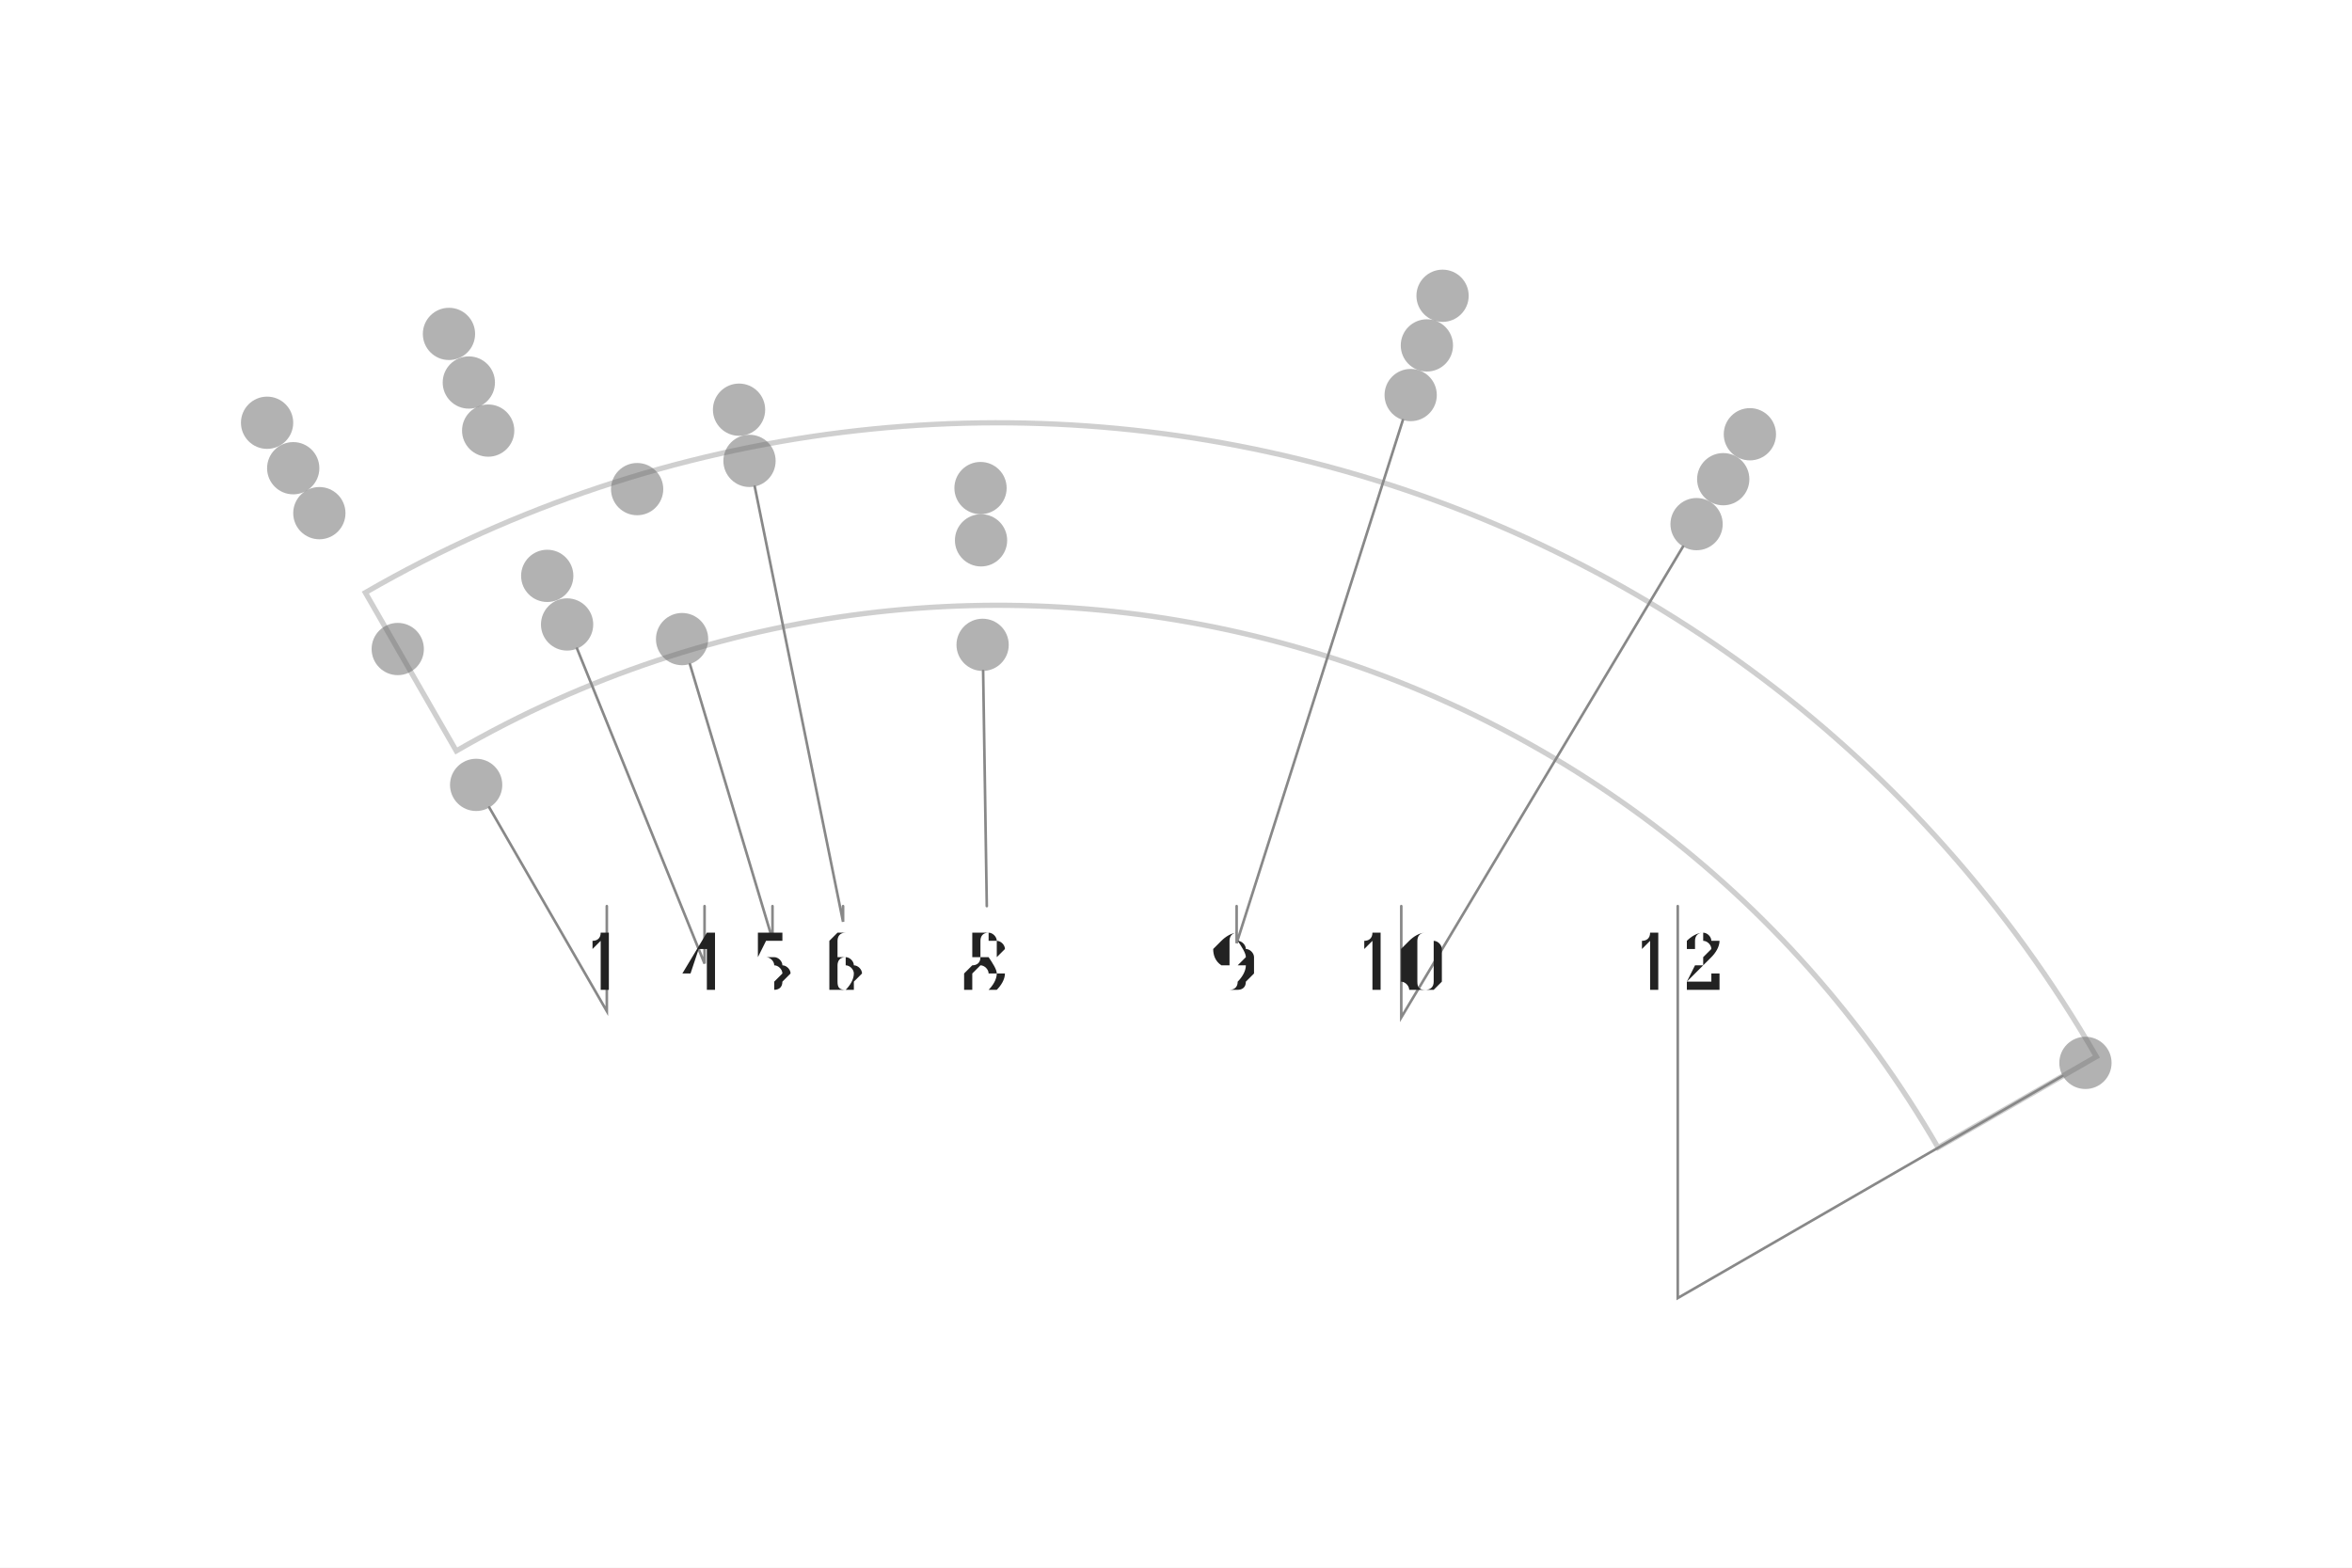
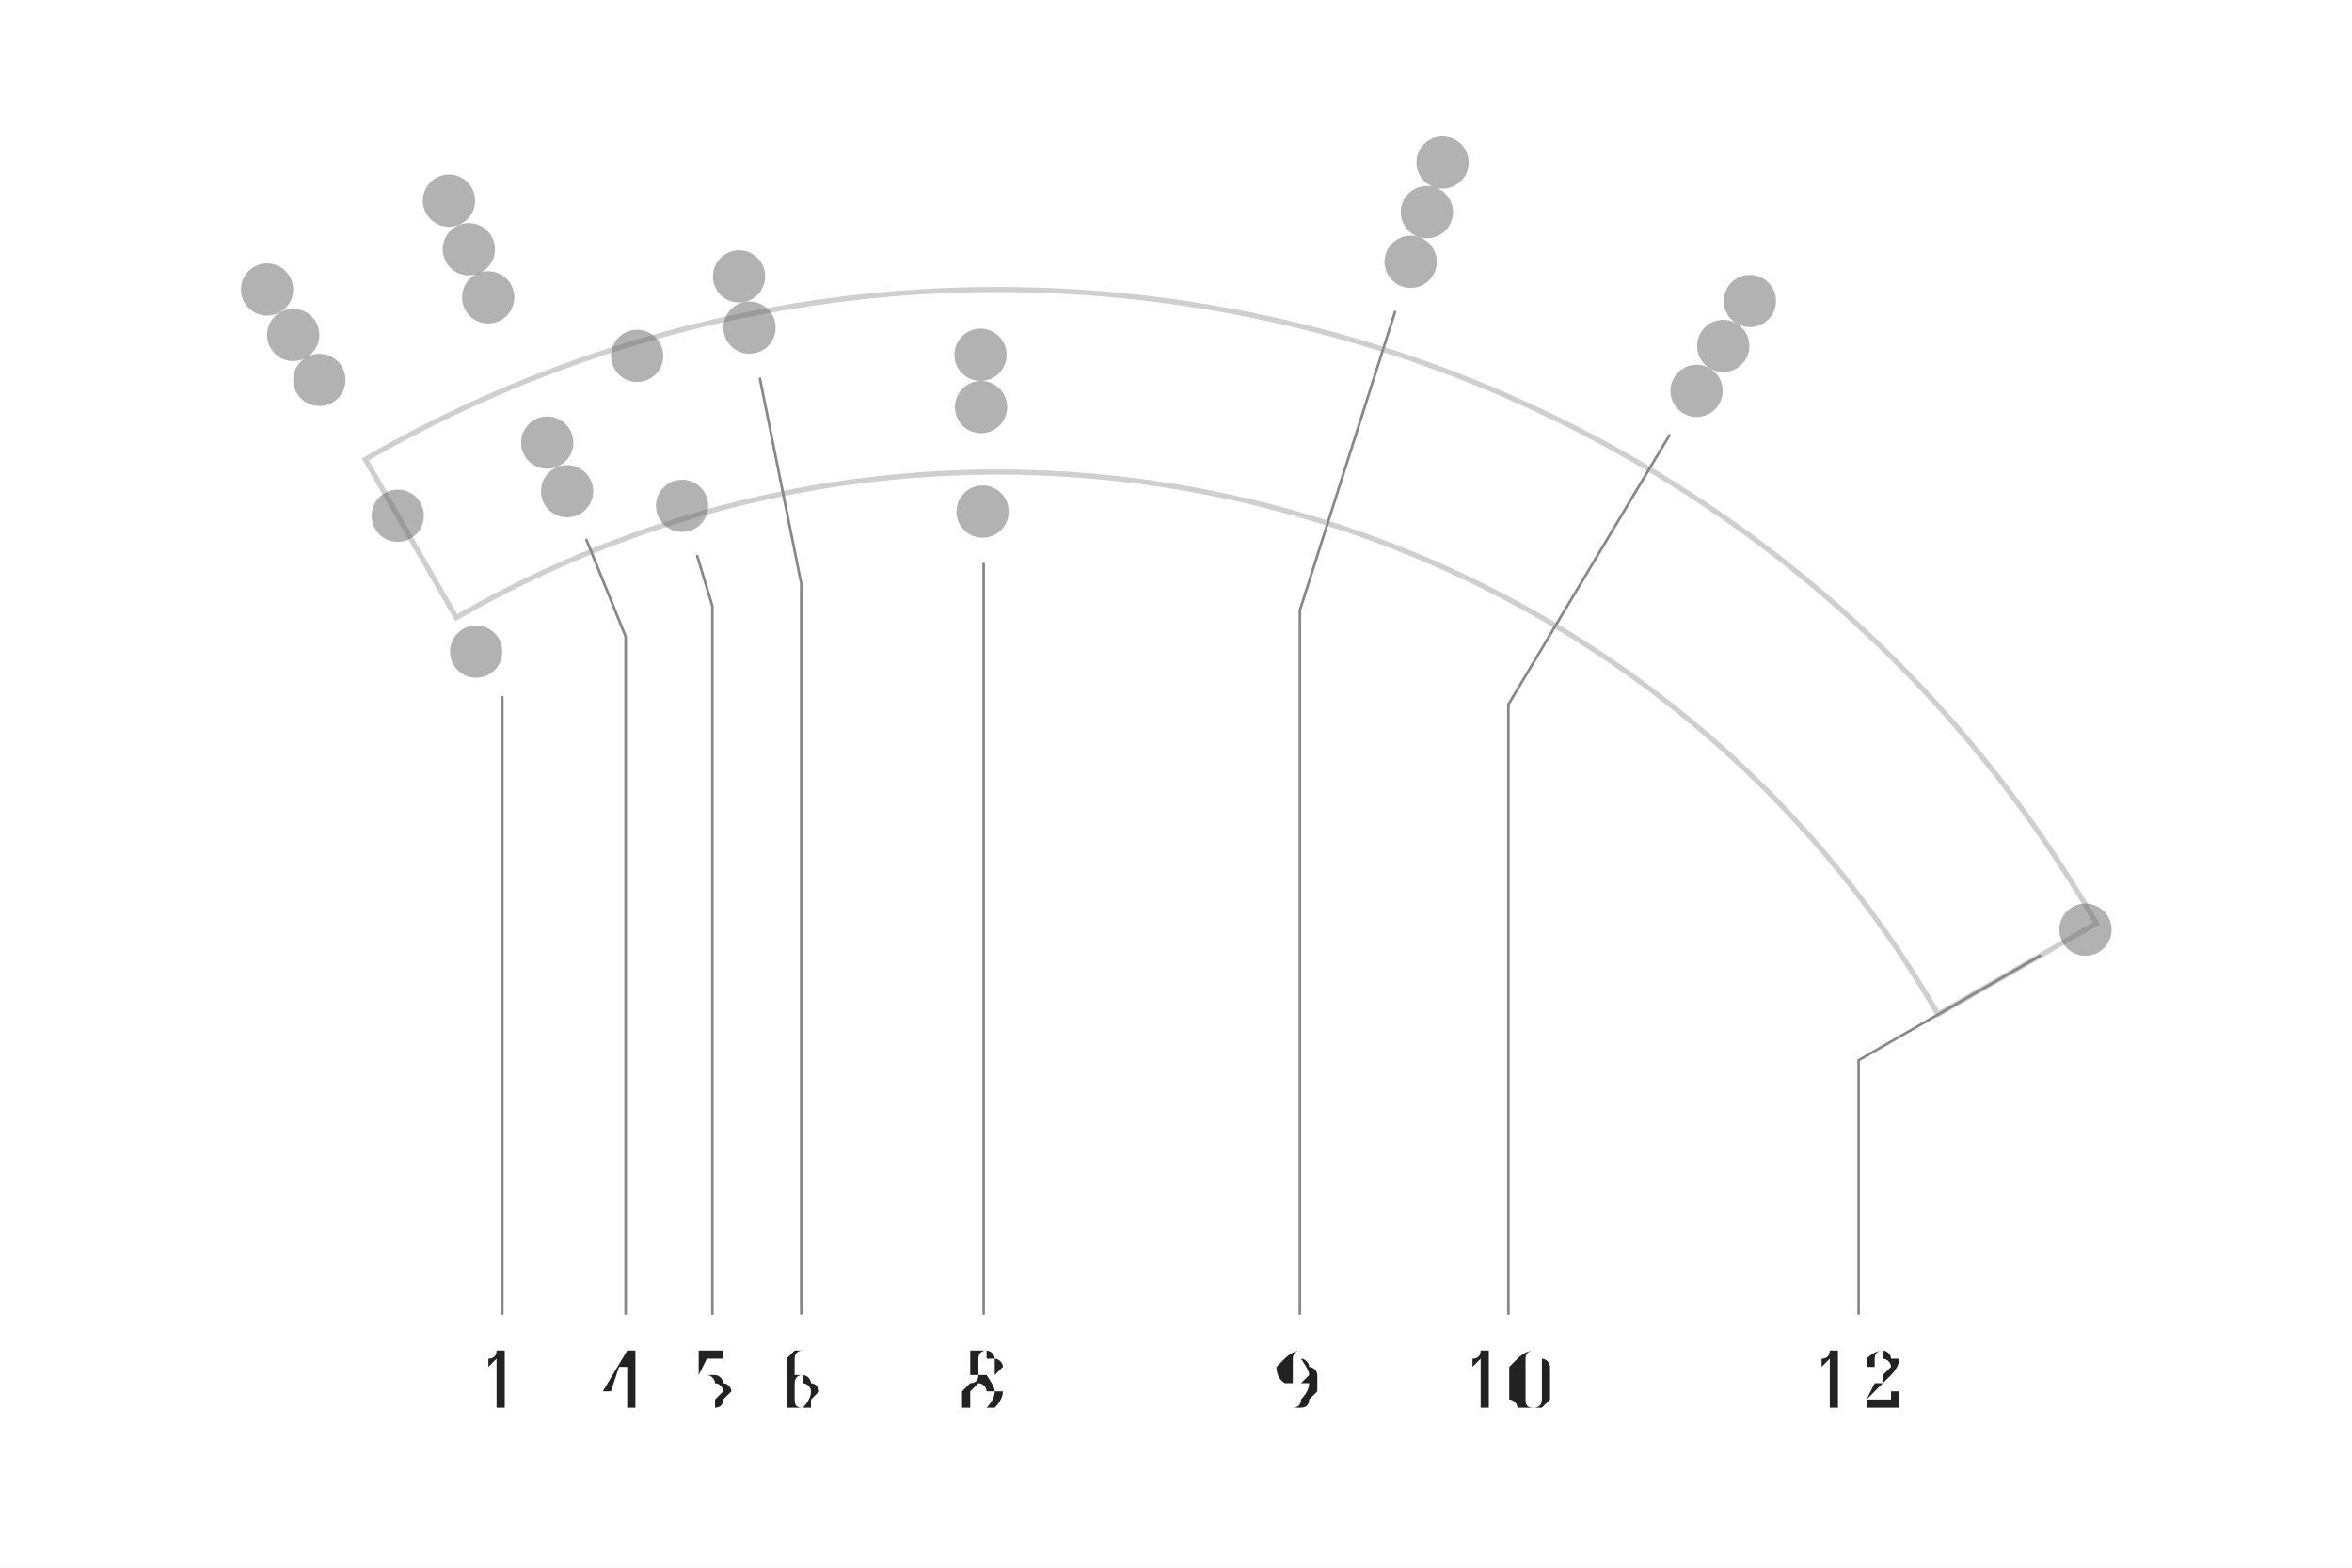
- <svg xmlns="http://www.w3.org/2000/svg" width="4.5in" height="3in" viewBox="-1.911 -3.234 4.5 3">
-   <rect x="-1.911" y="-3.234" width="4.5" height="3" fill="#ffffff" />
+ <svg xmlns="http://www.w3.org/2000/svg" width="4.5in" height="3in" viewBox="-1.911 -2.979 4.5 3">
+   <rect x="-1.911" y="-2.979" width="4.5" height="3" fill="#ffffff" />
  <path d="M -1.038 -1.797 A 2.075 2.075 0 0 1 1.797 -1.038 L 2.1 -1.212 A 2.425 2.425 0 0 0 -1.212 -2.1 Z" fill="none" stroke="#bbbbbb" stroke-width="0.01" stroke-linejoin="miter" stroke-linecap="butt" opacity="0.7" />
  <circle cx="-1.4" cy="-2.425" r="0.05" fill="#666666" stroke="none" opacity="0.5" />
  <circle cx="-1.052" cy="-2.595" r="0.05" fill="#666666" stroke="none" opacity="0.5" />
  <circle cx="0.849" cy="-2.668" r="0.05" fill="#666666" stroke="none" opacity="0.5" />
  <circle cx="1.437" cy="-2.403" r="0.05" fill="#666666" stroke="none" opacity="0.5" />
  <circle cx="-1.35" cy="-2.338" r="0.05" fill="#666666" stroke="none" opacity="0.5" />
  <circle cx="-1.014" cy="-2.502" r="0.05" fill="#666666" stroke="none" opacity="0.5" />
  <circle cx="0.819" cy="-2.573" r="0.05" fill="#666666" stroke="none" opacity="0.5" />
  <circle cx="1.386" cy="-2.317" r="0.05" fill="#666666" stroke="none" opacity="0.5" />
  <circle cx="-1.3" cy="-2.252" r="0.05" fill="#666666" stroke="none" opacity="0.5" />
  <circle cx="-0.977" cy="-2.41" r="0.05" fill="#666666" stroke="none" opacity="0.5" />
  <circle cx="0.788" cy="-2.478" r="0.05" fill="#666666" stroke="none" opacity="0.5" />
  <circle cx="1.335" cy="-2.231" r="0.05" fill="#666666" stroke="none" opacity="0.5" />
  <circle cx="-0.497" cy="-2.45" r="0.05" fill="#666666" stroke="none" opacity="0.5" />
  <circle cx="-0.692" cy="-2.298" r="0.05" fill="#666666" stroke="none" opacity="0.5" />
  <circle cx="-0.477" cy="-2.352" r="0.05" fill="#666666" stroke="none" opacity="0.5" />
  <circle cx="2.079" cy="-1.2" r="0.05" fill="#666666" stroke="none" opacity="0.5" />
  <circle cx="-1.15" cy="-1.992" r="0.05" fill="#666666" stroke="none" opacity="0.5" />
  <circle cx="-0.864" cy="-2.132" r="0.05" fill="#666666" stroke="none" opacity="0.5" />
  <circle cx="-0.035" cy="-2.3" r="0.05" fill="#666666" stroke="none" opacity="0.5" />
  <circle cx="-0.826" cy="-2.039" r="0.05" fill="#666666" stroke="none" opacity="0.5" />
  <circle cx="-0.034" cy="-2.2" r="0.05" fill="#666666" stroke="none" opacity="0.5" />
  <circle cx="-0.606" cy="-2.011" r="0.05" fill="#666666" stroke="none" opacity="0.5" />
  <circle cx="-1" cy="-1.732" r="0.05" fill="#666666" stroke="none" opacity="0.5" />
  <circle cx="-0.031" cy="-2" r="0.05" fill="#666666" stroke="none" opacity="0.5" />
-   <path d="M -0.975 -1.689 L -0.75 -1.299 L -0.75 -1.5" fill="none" stroke="#888888" stroke-width="0.005" stroke-linecap="round" />
-   <text x="-0.75" y="-1.393" text-anchor="middle" dominant-baseline="middle" font-size="0.153" fill="#222222" font-family="'Gentium Book Plus', Charter, 'Charis SIL', Georgia, serif">1</text>
-   <path d="M -0.807 -1.993 L -0.563 -1.39 L -0.563 -1.5" fill="none" stroke="#888888" stroke-width="0.005" stroke-linecap="round" />
-   <text x="-0.563" y="-1.393" text-anchor="middle" dominant-baseline="middle" font-size="0.153" fill="#222222" font-family="'Gentium Book Plus', Charter, 'Charis SIL', Georgia, serif">4</text>
-   <path d="M -0.591 -1.963 L -0.433 -1.436 L -0.433 -1.5" fill="none" stroke="#888888" stroke-width="0.005" stroke-linecap="round" />
-   <text x="-0.433" y="-1.393" text-anchor="middle" dominant-baseline="middle" font-size="0.153" fill="#222222" font-family="'Gentium Book Plus', Charter, 'Charis SIL', Georgia, serif">5</text>
-   <path d="M -0.467 -2.303 L -0.298 -1.47 L -0.298 -1.5" fill="none" stroke="#888888" stroke-width="0.005" stroke-linecap="round" />
-   <text x="-0.298" y="-1.393" text-anchor="middle" dominant-baseline="middle" font-size="0.153" fill="#222222" font-family="'Gentium Book Plus', Charter, 'Charis SIL', Georgia, serif">6</text>
-   <path d="M -0.03 -1.95 L -0.023 -1.5 L -0.023 -1.5" fill="none" stroke="#888888" stroke-width="0.005" stroke-linecap="round" />
-   <text x="-0.023" y="-1.393" text-anchor="middle" dominant-baseline="middle" font-size="0.153" fill="#222222" font-family="'Gentium Book Plus', Charter, 'Charis SIL', Georgia, serif">8</text>
-   <path d="M 0.773 -2.43 L 0.455 -1.429 L 0.455 -1.5" fill="none" stroke="#888888" stroke-width="0.005" stroke-linecap="round" />
-   <text x="0.455" y="-1.393" text-anchor="middle" dominant-baseline="middle" font-size="0.153" fill="#222222" font-family="'Gentium Book Plus', Charter, 'Charis SIL', Georgia, serif">9</text>
-   <path d="M 1.309 -2.188 L 0.77 -1.287 L 0.77 -1.5" fill="none" stroke="#888888" stroke-width="0.005" stroke-linecap="round" />
-   <text x="0.77" y="-1.393" text-anchor="middle" dominant-baseline="middle" font-size="0.153" fill="#222222" font-family="'Gentium Book Plus', Charter, 'Charis SIL', Georgia, serif">10</text>
-   <path d="M 2.035 -1.175 L 1.299 -0.75 L 1.299 -1.5" fill="none" stroke="#888888" stroke-width="0.005" stroke-linecap="round" />
-   <text x="1.299" y="-1.393" text-anchor="middle" dominant-baseline="middle" font-size="0.153" fill="#222222" font-family="'Gentium Book Plus', Charter, 'Charis SIL', Georgia, serif">12</text>
+   <path d="M -0.95 -1.645 L -0.95 -1.645 L -0.95 -0.465" fill="none" stroke="#888888" stroke-width="0.005" stroke-linecap="round" />
+   <text x="-0.95" y="-0.339" text-anchor="middle" dominant-baseline="middle" font-size="0.153" fill="#222222" font-family="'Gentium Book Plus', Charter, 'Charis SIL', Georgia, serif">1</text>
+   <path d="M -0.789 -1.946 L -0.714 -1.761 L -0.714 -0.465" fill="none" stroke="#888888" stroke-width="0.005" stroke-linecap="round" />
+   <text x="-0.714" y="-0.339" text-anchor="middle" dominant-baseline="middle" font-size="0.153" fill="#222222" font-family="'Gentium Book Plus', Charter, 'Charis SIL', Georgia, serif">4</text>
+   <path d="M -0.577 -1.915 L -0.548 -1.819 L -0.548 -0.465" fill="none" stroke="#888888" stroke-width="0.005" stroke-linecap="round" />
+   <text x="-0.548" y="-0.339" text-anchor="middle" dominant-baseline="middle" font-size="0.153" fill="#222222" font-family="'Gentium Book Plus', Charter, 'Charis SIL', Georgia, serif">5</text>
+   <path d="M -0.457 -2.254 L -0.378 -1.862 L -0.378 -0.465" fill="none" stroke="#888888" stroke-width="0.005" stroke-linecap="round" />
+   <text x="-0.378" y="-0.339" text-anchor="middle" dominant-baseline="middle" font-size="0.153" fill="#222222" font-family="'Gentium Book Plus', Charter, 'Charis SIL', Georgia, serif">6</text>
+   <path d="M -0.029 -1.9 L -0.029 -1.9 L -0.029 -0.465" fill="none" stroke="#888888" stroke-width="0.005" stroke-linecap="round" />
+   <text x="-0.029" y="-0.339" text-anchor="middle" dominant-baseline="middle" font-size="0.153" fill="#222222" font-family="'Gentium Book Plus', Charter, 'Charis SIL', Georgia, serif">8</text>
+   <path d="M 0.758 -2.382 L 0.576 -1.811 L 0.576 -0.465" fill="none" stroke="#888888" stroke-width="0.005" stroke-linecap="round" />
+   <text x="0.576" y="-0.339" text-anchor="middle" dominant-baseline="middle" font-size="0.153" fill="#222222" font-family="'Gentium Book Plus', Charter, 'Charis SIL', Georgia, serif">9</text>
+   <path d="M 1.283 -2.146 L 0.975 -1.631 L 0.975 -0.465" fill="none" stroke="#888888" stroke-width="0.005" stroke-linecap="round" />
+   <text x="0.975" y="-0.339" text-anchor="middle" dominant-baseline="middle" font-size="0.153" fill="#222222" font-family="'Gentium Book Plus', Charter, 'Charis SIL', Georgia, serif">10</text>
+   <path d="M 1.992 -1.15 L 1.645 -0.95 L 1.645 -0.465" fill="none" stroke="#888888" stroke-width="0.005" stroke-linecap="round" />
+   <text x="1.645" y="-0.339" text-anchor="middle" dominant-baseline="middle" font-size="0.153" fill="#222222" font-family="'Gentium Book Plus', Charter, 'Charis SIL', Georgia, serif">12</text>
</svg>
